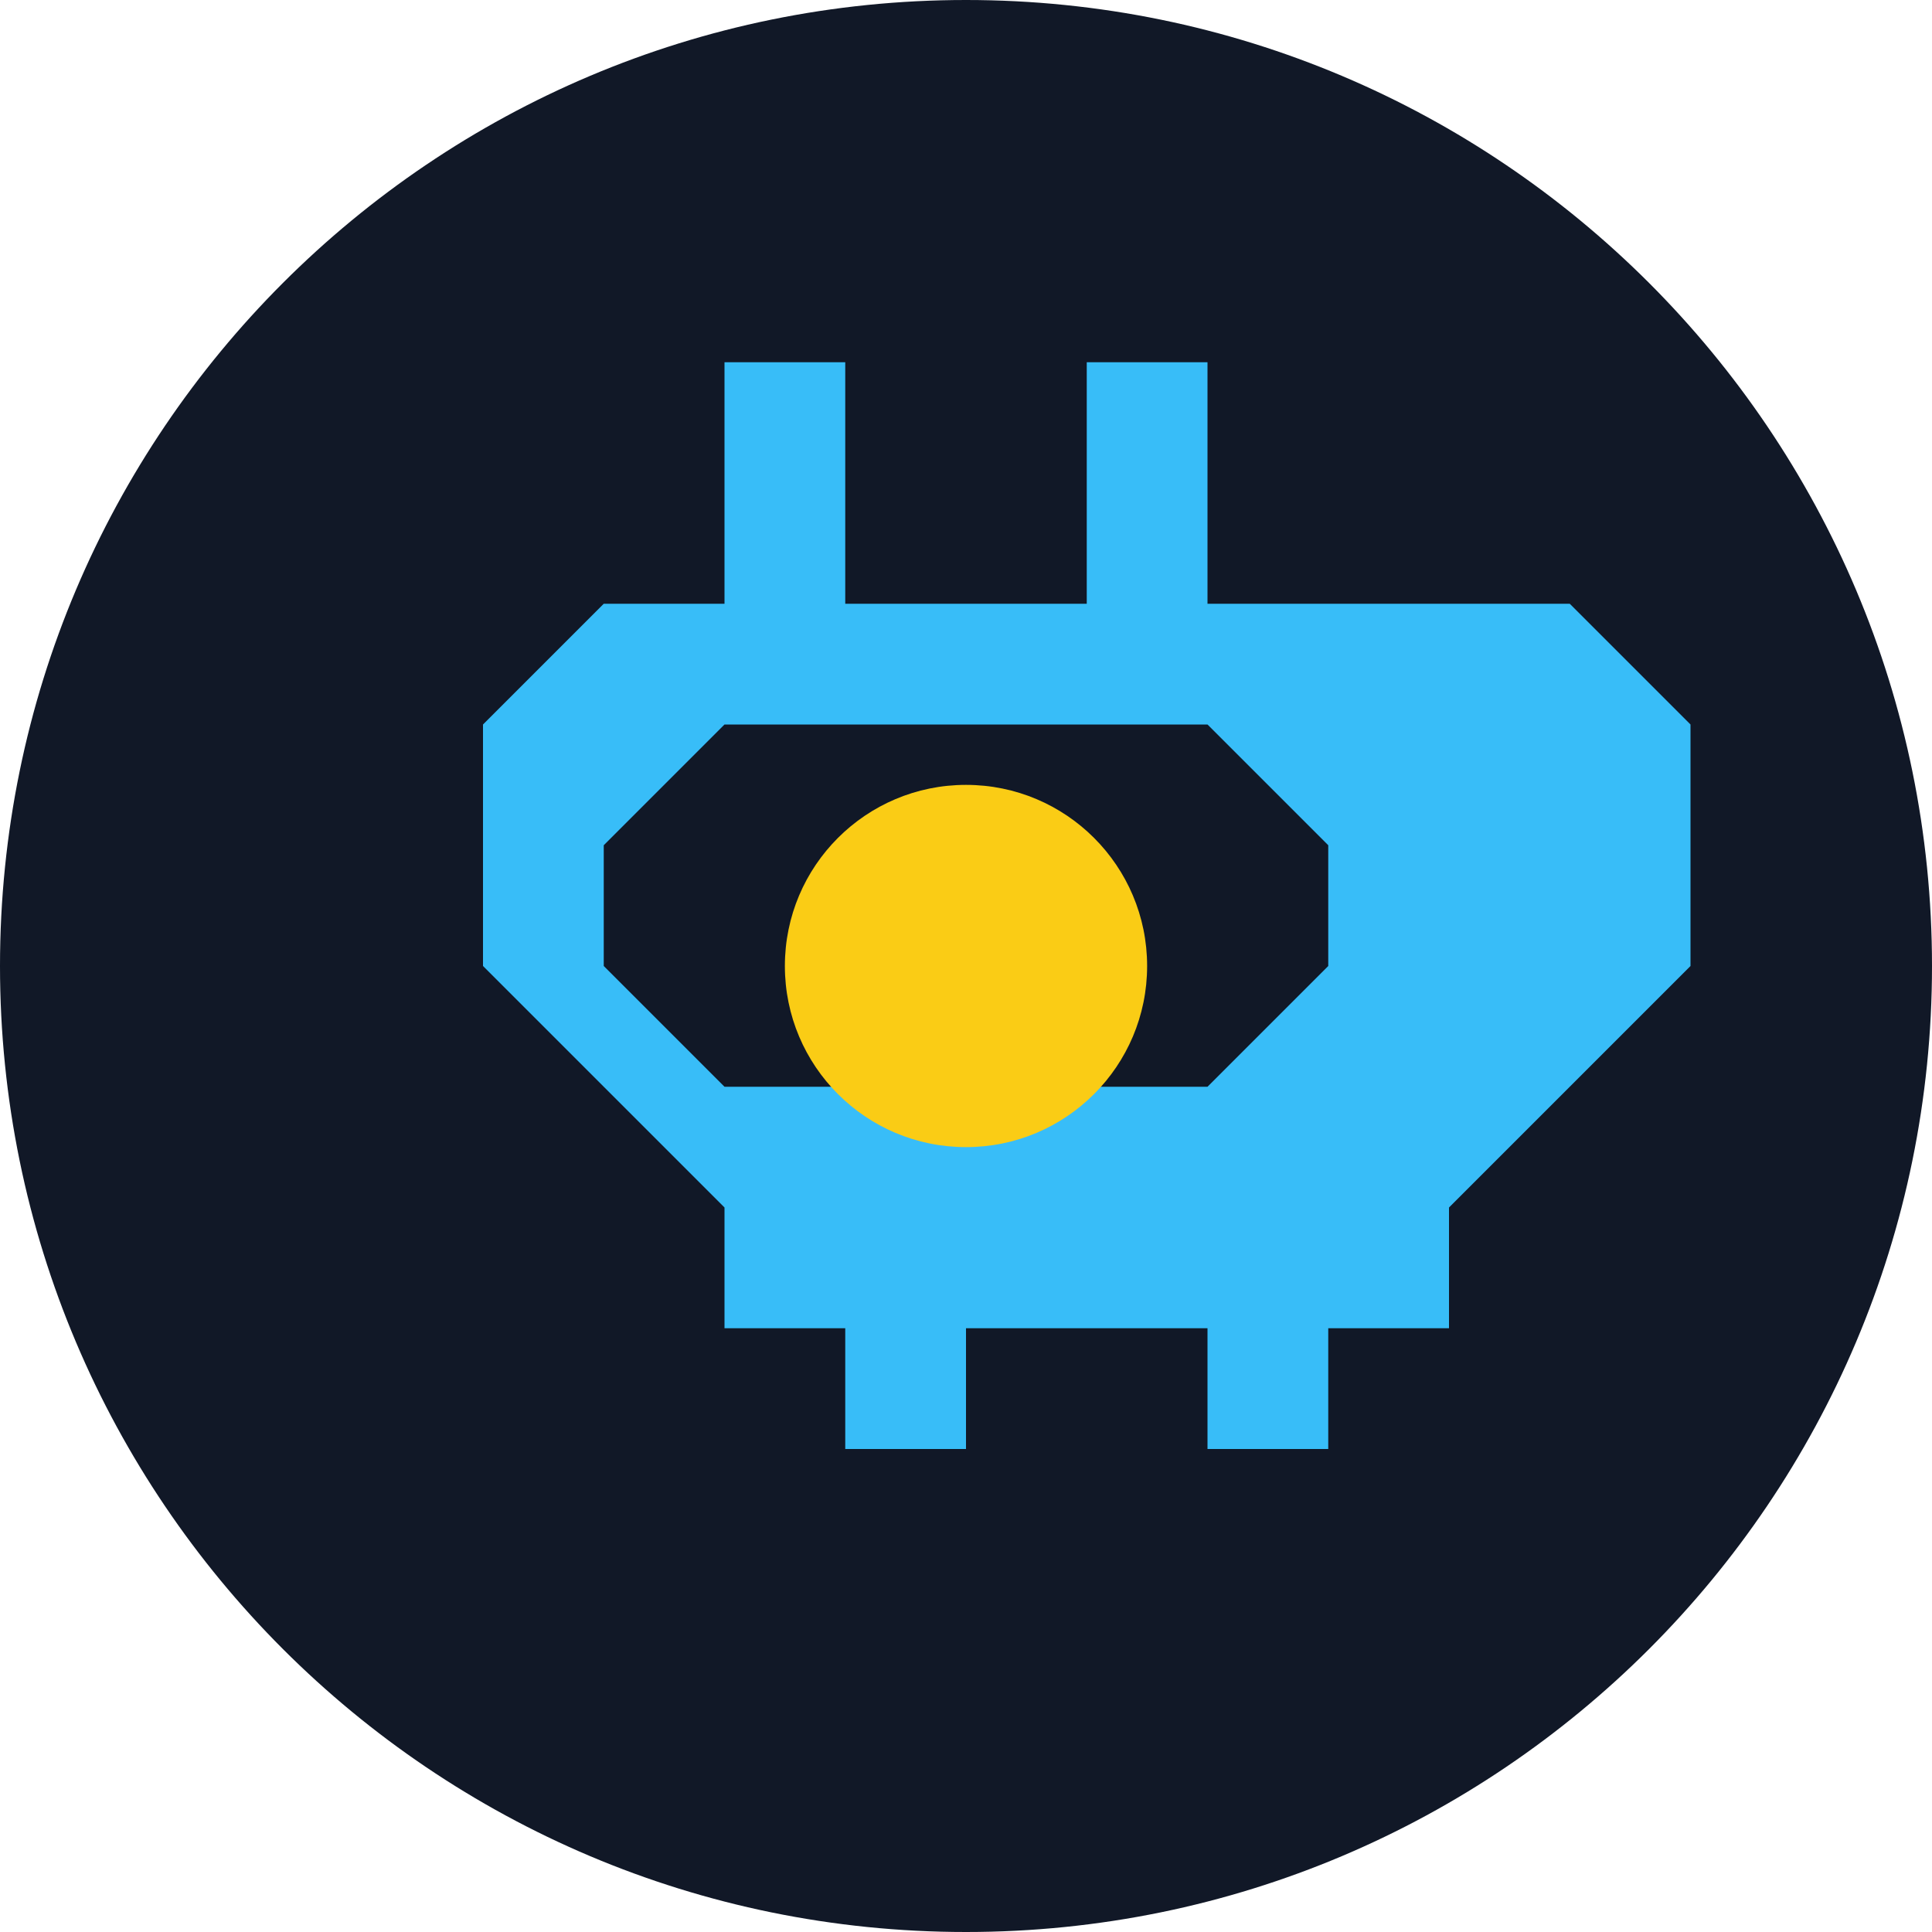
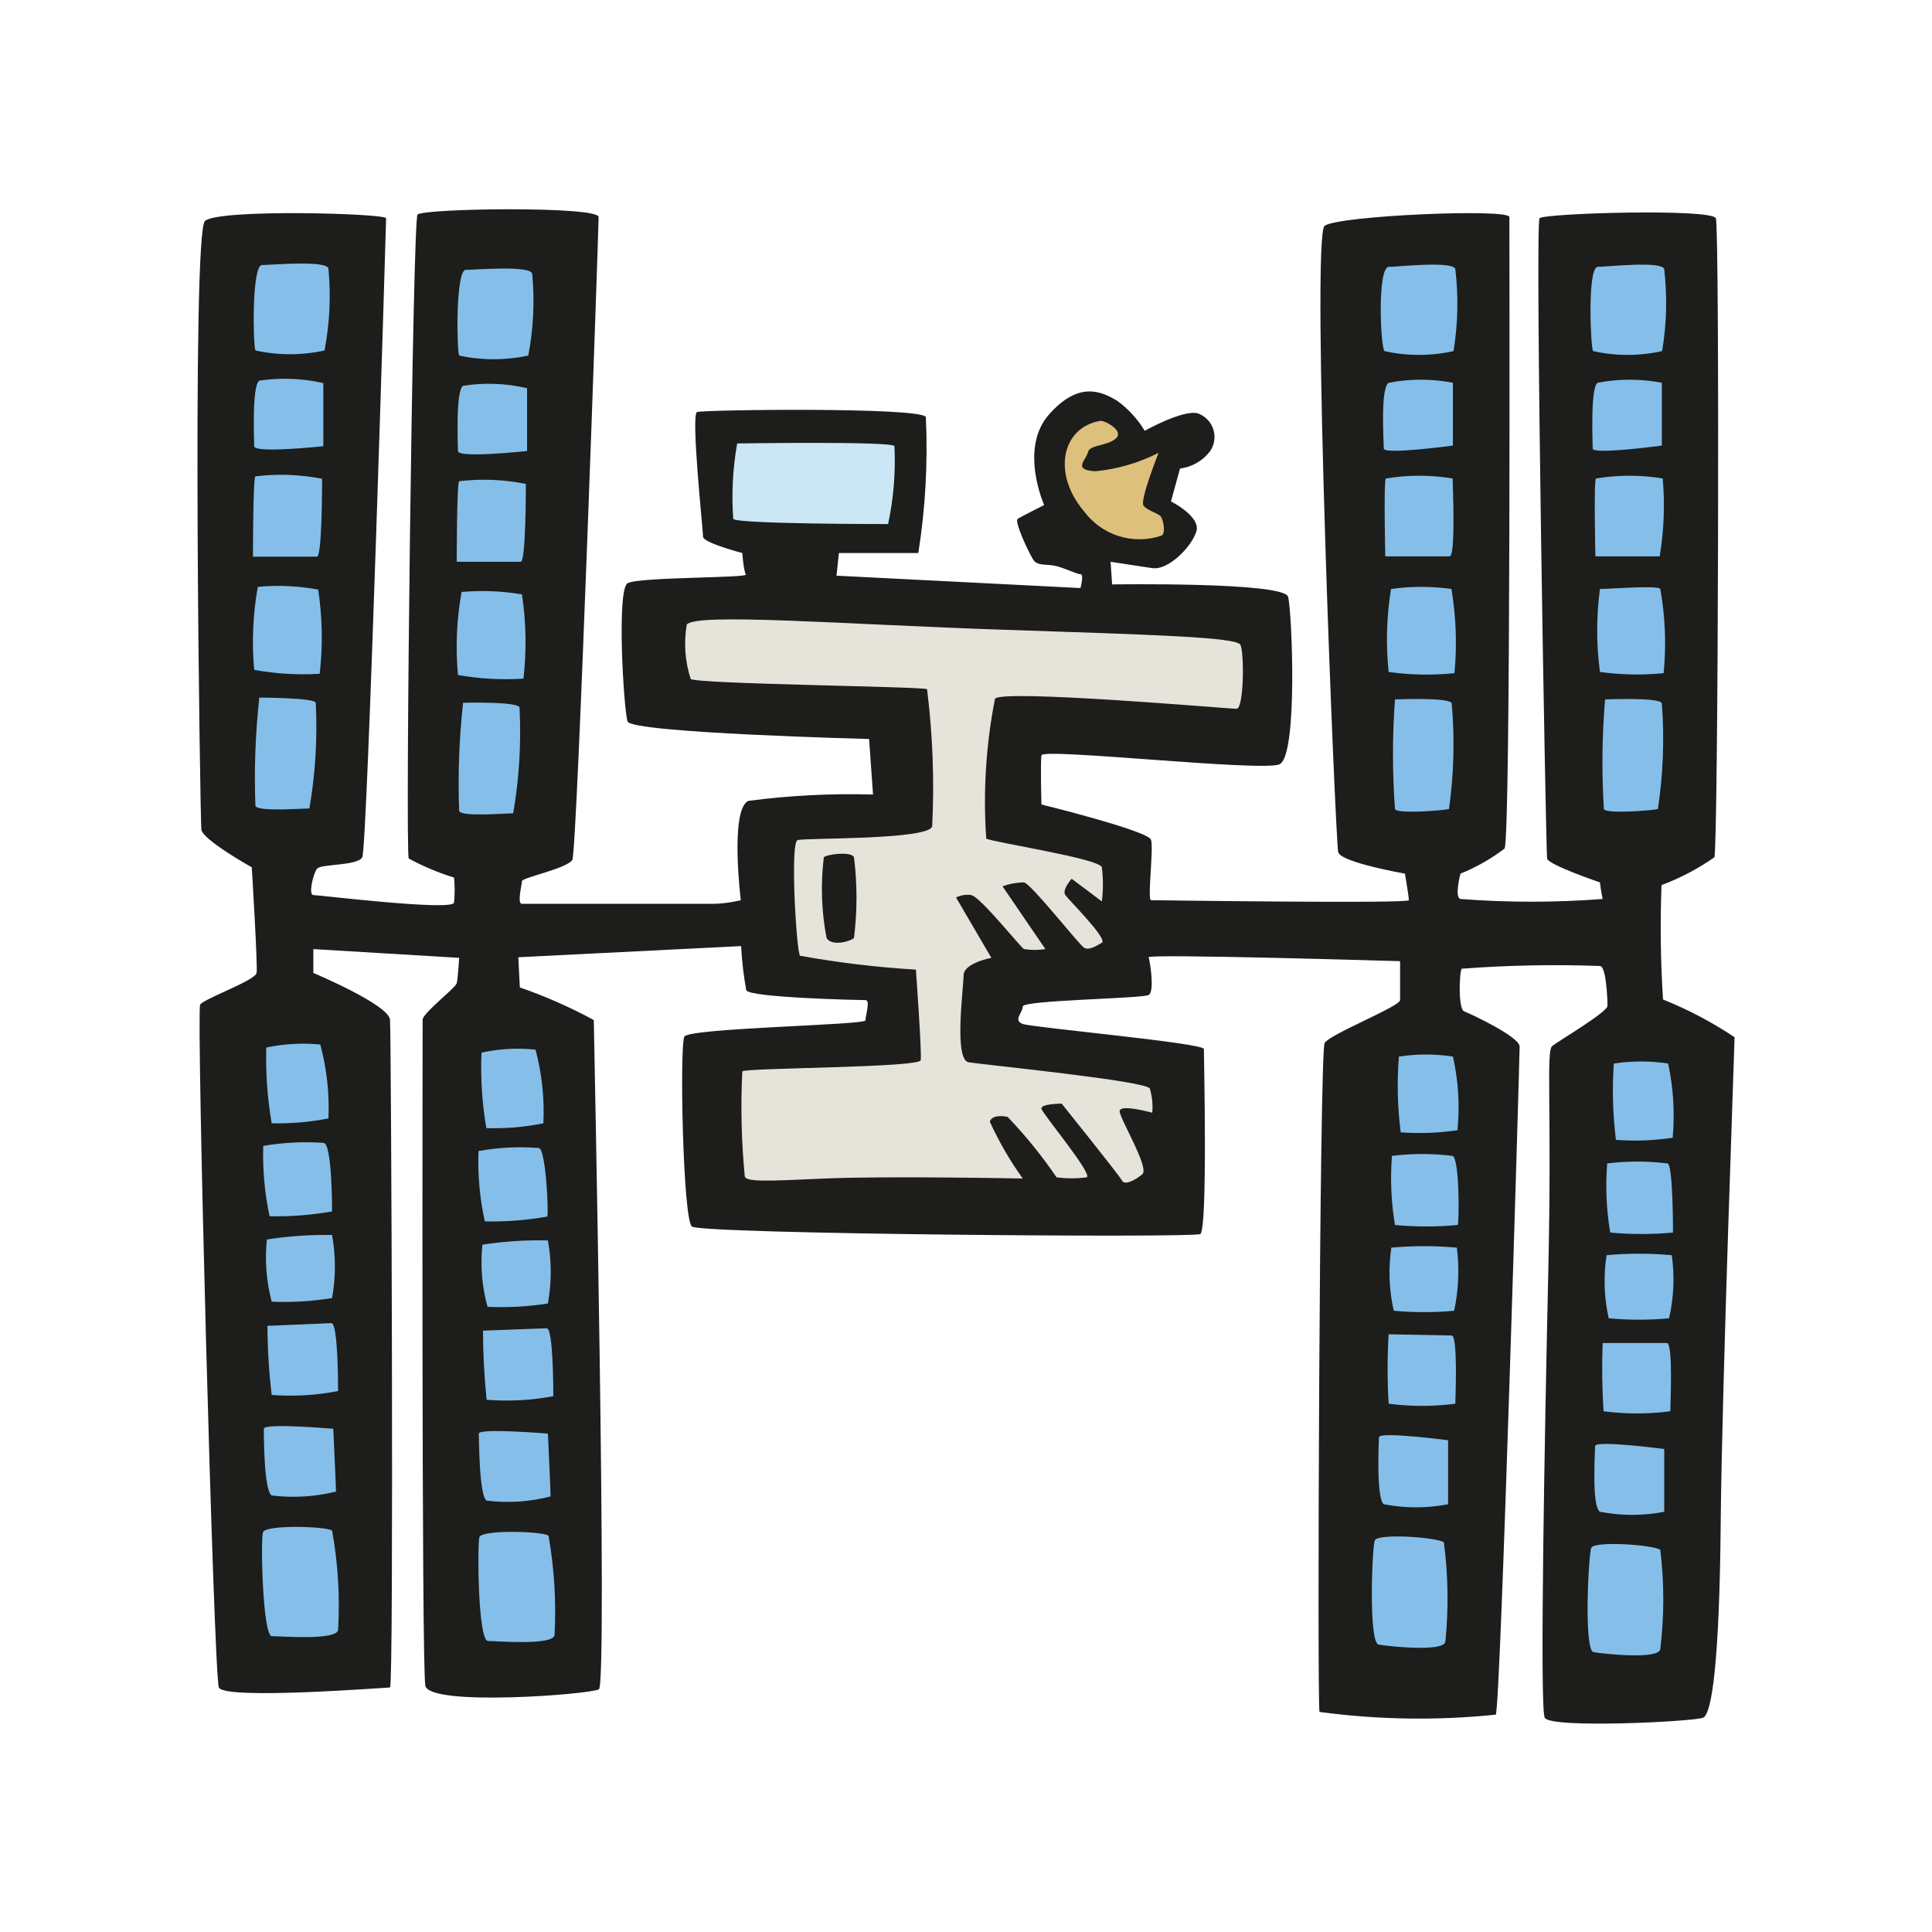
- <svg xmlns="http://www.w3.org/2000/svg" width="128" height="128" viewBox="0 0 128 128">
-   <circle cx="64" cy="64" r="64" fill="#111827" />
-   <path d="M88 40h-8V24h-8v16H56V24h-8v16h-8l-8 8v16l16 16v8h8v8h8v-8h16v8h8v-8h8v-8l16-16V48l-8-8zm-40 32-8-8v-8l8-8h32l8 8v8l-8 8z" fill="#38bdf8" />
-   <circle cx="64" cy="64" r="12" fill="#facc15" />
+ <svg xmlns="http://www.w3.org/2000/svg" width="800px" height="800px" viewBox="0 0 64 64">
+   <path d="m8.34 28.73s-1.63-.91-1.67-1.25-.33-19.75.12-20.16 6-.25 6-.09-.62 20.88-.79 21.17-1.37.21-1.5.38-.29.87-.12.87 4.62.54 4.66.25a4 4 0 0 0 0-.83 8.25 8.25 0 0 1 -1.5-.63c-.12-.16.13-21.12.29-21.33s6-.29 6 .08-.71 21-.87 21.29-1.67.59-1.67.71-.17.75 0 .75 5.88 0 6.33 0 .92-.12.92-.12-.37-3 .25-3.29a25.87 25.87 0 0 1 4.13-.21l-.13-1.84s-7.87-.2-8-.58-.37-4.37 0-4.58 4-.17 3.92-.29-.12-.71-.12-.71-1.3-.34-1.3-.54-.41-4.05-.2-4.13 7.5-.17 7.58.17a22.16 22.16 0 0 1 -.25 4.5c-.21 0-2.63 0-2.63 0l-.08.75 8.08.41s.13-.46 0-.46-.62-.25-.91-.29-.5 0-.63-.16-.66-1.3-.54-1.38.88-.46.88-.46-.84-1.87.16-3 1.75-.75 2.25-.46a3.42 3.42 0 0 1 .92 1s1.25-.7 1.75-.58a.83.83 0 0 1 .42 1.25 1.47 1.47 0 0 1 -1 .58l-.3 1.09s1 .5.84 1-.92 1.29-1.46 1.21l-1.38-.21.05.75s5.7-.09 5.83.41.33 5.3-.29 5.55-7.84-.55-7.88-.3 0 1.63 0 1.63 3.54.87 3.63 1.17-.13 2 0 2 8.54.12 8.54 0-.13-.88-.13-.88-2.12-.37-2.21-.71-.91-20.41-.45-20.75 6.12-.58 6.12-.29.05 20.63-.16 20.92a6.23 6.23 0 0 1 -1.46.83s-.21.79 0 .84a30.83 30.83 0 0 0 4.71 0c-.05-.21-.09-.55-.09-.55s-1.71-.58-1.75-.79-.41-21.04-.25-21.21 5.71-.33 5.84 0 .08 20.92-.05 21.17a7.85 7.85 0 0 1 -1.75.92 37.19 37.19 0 0 0 .05 3.79 12.79 12.79 0 0 1 2.37 1.25c0 .25-.42 11.58-.46 16.12s-.29 6.29-.58 6.42-5.08.37-5.25 0 0-9.46.12-14.83-.08-7.25.13-7.42 1.83-1.12 1.83-1.33-.04-1.32-.25-1.32a40.8 40.8 0 0 0 -4.58.09c-.08.12-.12 1.33.08 1.41s1.84.84 1.84 1.17-.63 21.88-.79 22.13a24.74 24.74 0 0 1 -5.84-.09c-.08-.21 0-21.87.17-22.16s2.5-1.21 2.5-1.42 0-1.29 0-1.29-8.37-.25-8.33-.13.21 1.13 0 1.25-4.17.17-4.17.38-.33.46 0 .58 6 .63 6 .83.13 6-.12 6.13-16.54 0-16.84-.25-.41-6-.25-6.29 6-.38 6-.54.17-.67 0-.67-3.87-.08-3.95-.33a11.71 11.71 0 0 1 -.17-1.46l-7.38.37.05 1a16.34 16.34 0 0 1 2.45 1.08c0 .17.46 22 .17 22.17s-5.62.58-5.75-.12-.09-21.84-.09-22.06 1.09-1.05 1.13-1.21.08-.84.08-.84l-4.83-.29v.79s2.5 1.05 2.54 1.55.13 22.12 0 22.12-5.5.42-5.67 0-.75-22.42-.62-22.62 1.83-.8 1.87-1.05-.16-3.5-.16-3.5z" fill="#1d1d1b" />
+   <g fill="#85bfe9">
+     <path d="m8.67 8.78c.29 0 2.17-.17 2.21.12a9.57 9.57 0 0 1 -.13 2.71 5.35 5.35 0 0 1 -2.29 0c-.08-.21-.12-2.79.21-2.83z" />
+     <path d="m8.59 12.61a5.7 5.7 0 0 1 2.12.08v2.09s-2.29.25-2.29 0-.08-2 .17-2.17z" />
+     <path d="m8.46 15.78a7 7 0 0 1 2.21.08c0 .17 0 2.58-.17 2.58h-2.12s0-2.62.08-2.66z" />
+     <path d="m8.54 19.44a7.28 7.28 0 0 1 2 .09 10.51 10.51 0 0 1 .05 2.79 9 9 0 0 1 -2.17-.13 10.35 10.35 0 0 1 .12-2.75z" />
+     <path d="m8.59 23.11s1.83 0 1.87.17a15.89 15.89 0 0 1 -.21 3.5c-.21 0-1.75.12-1.79-.09a24.52 24.52 0 0 1 .13-3.58z" />
+     <path d="m15.42 8.94c.29 0 2.17-.16 2.21.13a9.57 9.57 0 0 1 -.13 2.71 5.51 5.51 0 0 1 -2.29 0c-.08-.21-.12-2.78.21-2.84z" />
+     <path d="m15.34 12.78a5.49 5.49 0 0 1 2.12.08v2.08s-2.29.25-2.29 0-.08-2 .17-2.16z" />
+     <path d="m15.21 15.94a7 7 0 0 1 2.21.09c0 .16 0 2.58-.17 2.58h-2.12s0-2.61.08-2.67z" />
+     <path d="m15.29 19.61a7.76 7.76 0 0 1 2 .08 10.51 10.51 0 0 1 .05 2.79 9 9 0 0 1 -2.17-.12 10.33 10.33 0 0 1 .12-2.75z" />
+     <path d="m15.34 23.28s1.83-.05 1.87.16a15.81 15.81 0 0 1 -.21 3.5c-.21 0-1.75.13-1.79-.08a24.52 24.52 0 0 1 .13-3.58z" />
+     <path d="m46 8.84c.29 0 2.16-.21 2.21.08a9.69 9.69 0 0 1 -.06 2.71 5.24 5.24 0 0 1 -2.29 0c-.13-.16-.24-2.74.14-2.79z" />
+     <path d="m46 12.68a5.6 5.6 0 0 1 2.13 0v2.08s-2.29.31-2.29.1-.12-2.01.16-2.18z" />
+     <path d="m45.91 15.85a6.77 6.77 0 0 1 2.21 0c0 .16.11 2.58-.1 2.58h-2.13s-.06-2.54.02-2.58z" />
+     <path d="m46.08 19.51a7.23 7.23 0 0 1 2 0 10.6 10.6 0 0 1 .1 2.79 9.14 9.14 0 0 1 -2.18-.04 10.43 10.43 0 0 1 .08-2.75z" />
+     <path d="m46.21 23.17s1.83-.08 1.88.13a15.44 15.44 0 0 1 -.09 3.5c-.2.05-1.74.17-1.79 0a25.1 25.1 0 0 1 0-3.63z" />
+     <path d="m52.92 8.84c.29 0 2.16-.21 2.21.08a9.67 9.67 0 0 1 -.07 2.71 5.24 5.24 0 0 1 -2.29 0c-.08-.16-.19-2.74.15-2.79z" />
+     <path d="m52.92 12.68a5.61 5.61 0 0 1 2.13 0v2.08s-2.29.31-2.29.1-.08-2.01.16-2.18z" />
+     <path d="m52.87 15.85a6.77 6.77 0 0 1 2.21 0 10.31 10.31 0 0 1 -.1 2.58h-2.13s-.06-2.54.02-2.58z" />
+     <path d="m53 19.51c.36 0 1.92-.13 2 0a10.21 10.21 0 0 1 .11 2.79 9.14 9.14 0 0 1 -2.11-.04 10.43 10.43 0 0 1 0-2.75z" />
+     <path d="m53.17 23.17s1.83-.08 1.88.13a15.44 15.44 0 0 1 -.13 3.5c-.2.05-1.74.17-1.79 0a25.1 25.1 0 0 1 .04-3.63z" />
+     <path d="m52.79 54.73c.29.05 2.16.26 2.21-.1a13.74 13.74 0 0 0 0-3.29c-.2-.16-2.2-.31-2.29-.06s-.25 3.39.08 3.45z" />
+     <path d="m53 50.08a5.59 5.59 0 0 0 2.13 0c0-.16 0-2.08 0-2.08s-2.29-.3-2.29-.1-.12 2 .16 2.18z" />
+     <path d="m53.12 46.75a8.54 8.54 0 0 0 2.21 0c0-.15.1-2.26-.11-2.26h-2.13a22.2 22.2 0 0 0 .03 2.26z" />
+     <path d="m53.29 43.67a10.76 10.76 0 0 0 2 0 5.73 5.73 0 0 0 .09-2.09 11.82 11.82 0 0 0 -2.16 0 5.65 5.65 0 0 0 .07 2.09z" />
+     <path d="m53.53 37.76a8.57 8.57 0 0 0 1.88-.07 8.24 8.24 0 0 0 -.15-2.46 6 6 0 0 0 -1.8 0 13 13 0 0 0 .07 2.53z" />
+     <path d="m53.34 40.83a11.23 11.23 0 0 0 2.08 0c0-.14 0-2.25-.18-2.29a8.2 8.2 0 0 0 -2 0 9.4 9.4 0 0 0 .1 2.29z" />
+     <path d="m45.67 54.48c.29.05 2.16.26 2.21-.1a14.28 14.28 0 0 0 -.05-3.29c-.21-.16-2.2-.31-2.29-.06s-.21 3.39.13 3.45z" />
+     <path d="m45.84 49.83a5.59 5.59 0 0 0 2.13 0v-2.12s-2.28-.3-2.29-.1-.09 2.04.16 2.22z" />
+     <path d="m46 46.5a8.56 8.56 0 0 0 2.21 0c0-.15.09-2.26-.12-2.26l-2.09-.04a19.73 19.73 0 0 0 0 2.3z" />
+     <path d="m46.17 43.42a10.8 10.8 0 0 0 2 0 6.21 6.21 0 0 0 .09-2.09 11.93 11.93 0 0 0 -2.17 0 5.65 5.65 0 0 0 .08 2.09z" />
+     <path d="m46.4 37.51a8.55 8.55 0 0 0 1.88-.07 7.63 7.63 0 0 0 -.15-2.44 5.88 5.88 0 0 0 -1.79 0 12.25 12.25 0 0 0 .06 2.51z" />
+     <path d="m46.21 40.58a11.23 11.23 0 0 0 2.08 0c.05-.14.06-2.25-.18-2.29a8.11 8.11 0 0 0 -2 0 9.42 9.42 0 0 0 .1 2.29z" />
+     <path d="m16.16 54.36c.3 0 2.17.16 2.21-.2a14.41 14.41 0 0 0 -.2-3.29c-.22-.15-2.22-.2-2.29.05s-.05 3.4.28 3.44z" />
+     <path d="m16.12 49.71a5.63 5.63 0 0 0 2.12-.14c0-.16-.09-2.08-.09-2.08s-2.3-.19-2.29 0 .01 2.06.26 2.22z" />
+     <path d="m16.12 46.37a8.35 8.35 0 0 0 2.21-.12c0-.15 0-2.26-.22-2.25l-2.11.08a22.45 22.45 0 0 0 .12 2.29z" />
+     <path d="m16.15 43.29a9.91 9.91 0 0 0 2-.11 5.85 5.85 0 0 0 0-2.09 12.63 12.63 0 0 0 -2.17.14 5.57 5.57 0 0 0 .17 2.06z" />
+     <path d="m16.11 37.37a8.06 8.06 0 0 0 1.89-.16 8 8 0 0 0 -.26-2.44 5.65 5.65 0 0 0 -1.79.1 11.92 11.92 0 0 0 .16 2.5z" />
+     <path d="m16.06 40.46a10.55 10.55 0 0 0 2.07-.16c.05-.14-.05-2.25-.28-2.27a7.73 7.73 0 0 0 -2 .1 9.29 9.29 0 0 0 .21 2.33z" />
+     <path d="m9 54.2c.29 0 2.17.15 2.2-.21a13.86 13.86 0 0 0 -.2-3.29c-.21-.14-2.21-.2-2.29.06s-.01 3.39.29 3.44z" />
+     <path d="m9 49.54a5.9 5.9 0 0 0 2.13-.13c0-.17-.09-2.08-.09-2.08s-2.3-.2-2.3 0 0 2.05.26 2.21z" />
+     <path d="m9 46.21a8.23 8.23 0 0 0 2.2-.13c0-.14 0-2.25-.22-2.25l-2.12.09a20.09 20.09 0 0 0 .14 2.29z" />
+     <path d="m9 43.12a9.81 9.81 0 0 0 2-.12 5.86 5.86 0 0 0 0-2.09 12.49 12.49 0 0 0 -2.16.15 5.76 5.76 0 0 0 .16 2.06z" />
+     <path d="m9 37.21a8.74 8.74 0 0 0 1.88-.16 8.09 8.09 0 0 0 -.27-2.45 6 6 0 0 0 -1.79.1 12.74 12.74 0 0 0 .18 2.51z" />
+     <path d="m8.93 40.29a10.65 10.65 0 0 0 2.07-.16c0-.13 0-2.25-.28-2.27a8.3 8.3 0 0 0 -2 .1 9.79 9.79 0 0 0 .21 2.33z" />
+   </g>
+   <path d="m24.42 14.69s5.17-.08 5.21.09a10.07 10.07 0 0 1 -.21 2.58c-.17 0-5 0-5.13-.17a10.06 10.06 0 0 1 .13-2.5z" fill="#cbe7f5" />
+   <path d="m36.46 13.94c.17 0 .79.34.5.59s-.87.2-.92.45-.54.59.25.63a5.84 5.84 0 0 0 2.09-.61s-.63 1.58-.5 1.75.5.25.58.37.17.58 0 .63a2.28 2.28 0 0 1 -2.54-.8c-1.08-1.26-.75-2.8.54-3.01z" fill="#ddc07c" />
+   <path d="m22.75 20.69c.3-.4 5.34 0 10.46.17s7.75.25 7.88.5.12 2.12-.13 2.12-7.83-.66-8-.33a17.69 17.69 0 0 0 -.29 4.63c.21.12 3.75.66 3.83.95a4.54 4.54 0 0 1 0 1.13l-1-.75s-.33.37-.21.54 1.42 1.46 1.21 1.58-.42.25-.58.17-1.75-2.12-2-2.17a2.17 2.17 0 0 0 -.71.13l1.42 2.08a2.28 2.28 0 0 1 -.71 0c-.13-.08-1.46-1.75-1.75-1.79a.85.85 0 0 0 -.5.08l1.17 2s-.92.17-.92.58-.33 2.8.17 2.88 5.91.62 6 .87a2.16 2.16 0 0 1 .08.8s-1.08-.3-1.08-.05 1 1.88.75 2.09-.59.37-.67.21-2-2.55-2-2.55-.71 0-.67.17 1.71 2.17 1.5 2.27a3.73 3.73 0 0 1 -1 0 15.56 15.56 0 0 0 -1.62-2c-.21-.05-.54-.05-.59.16a11.24 11.24 0 0 0 1.09 1.88s-4.54-.09-6.54 0-2.67.12-2.67-.09a23.77 23.77 0 0 1 -.08-3.46c.16-.12 5.87-.12 5.91-.37s-.16-3-.16-3a32.52 32.52 0 0 1 -3.84-.46c-.12-.17-.33-3.75-.08-3.83s4.37 0 4.46-.46a26.18 26.18 0 0 0 -.17-4.54c-.17-.09-7.67-.17-7.83-.34a3.76 3.76 0 0 1 -.13-1.8z" fill="#e6e4da" />
+   <path d="m27.29 28.4c.08-.1.92-.21 1 0a10.83 10.83 0 0 1 0 2.67c-.12.12-.75.29-.91 0a8.62 8.62 0 0 1 -.09-2.67z" fill="#1d1d1b" />
</svg>
